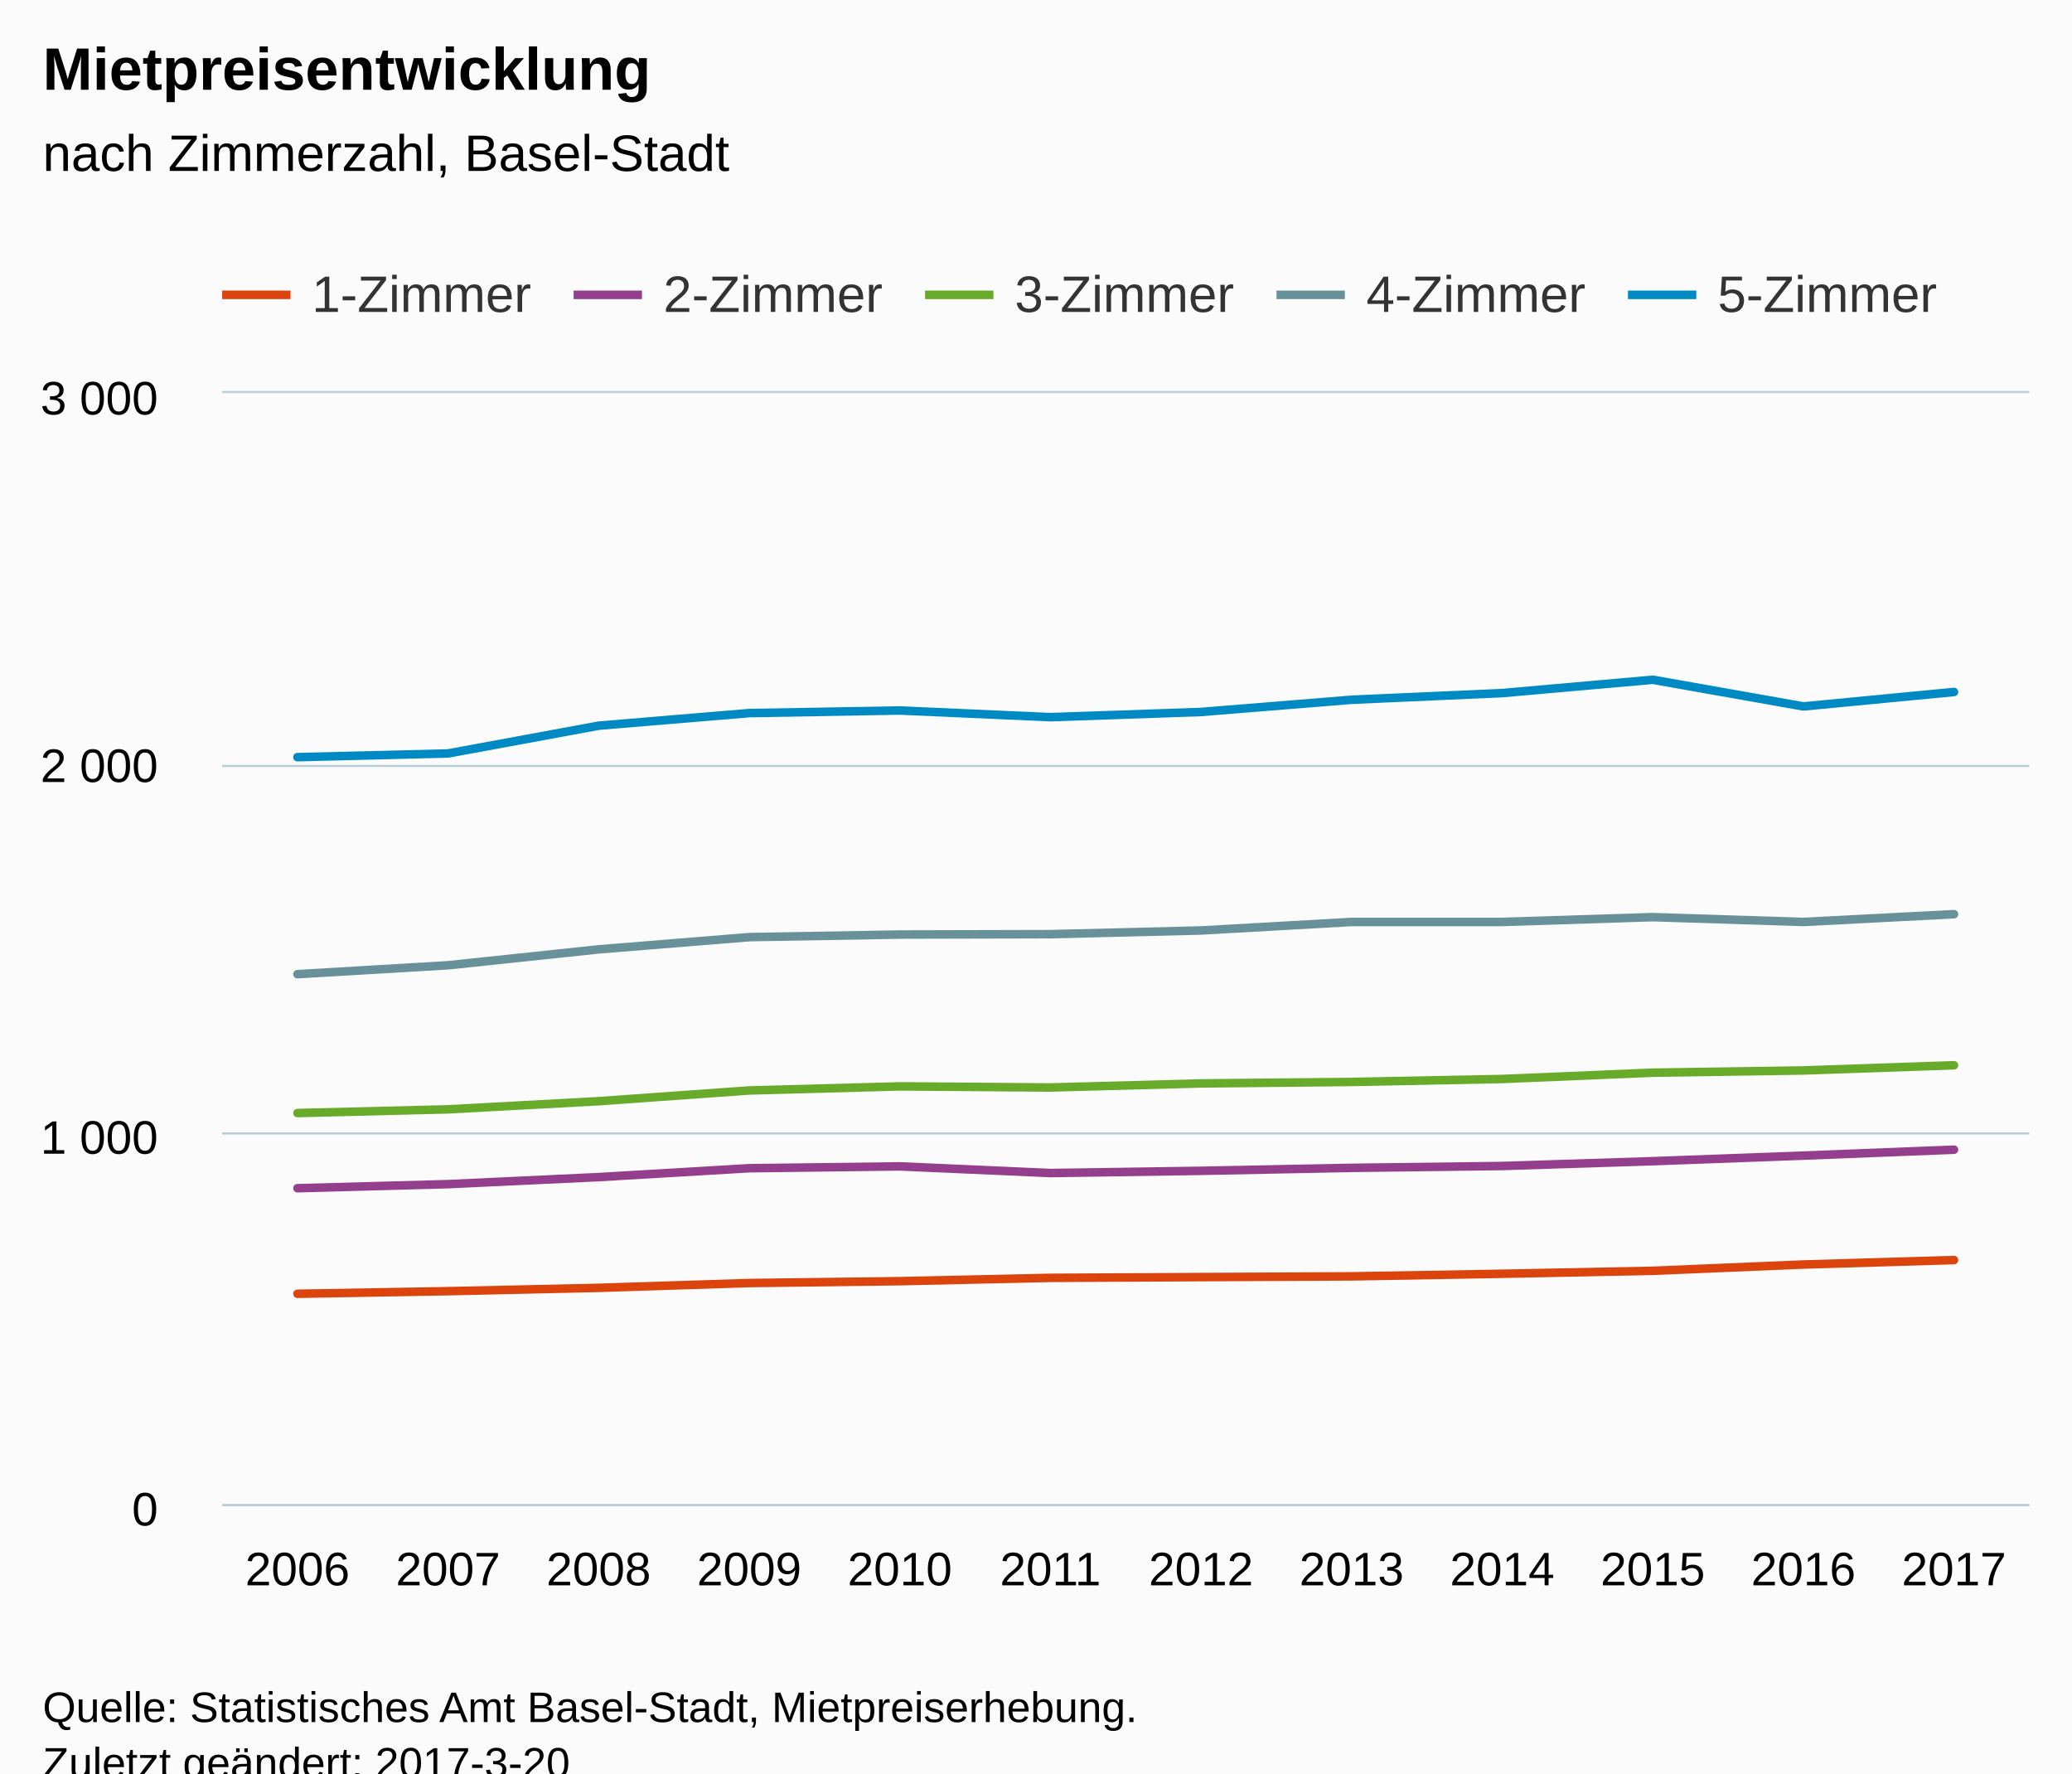
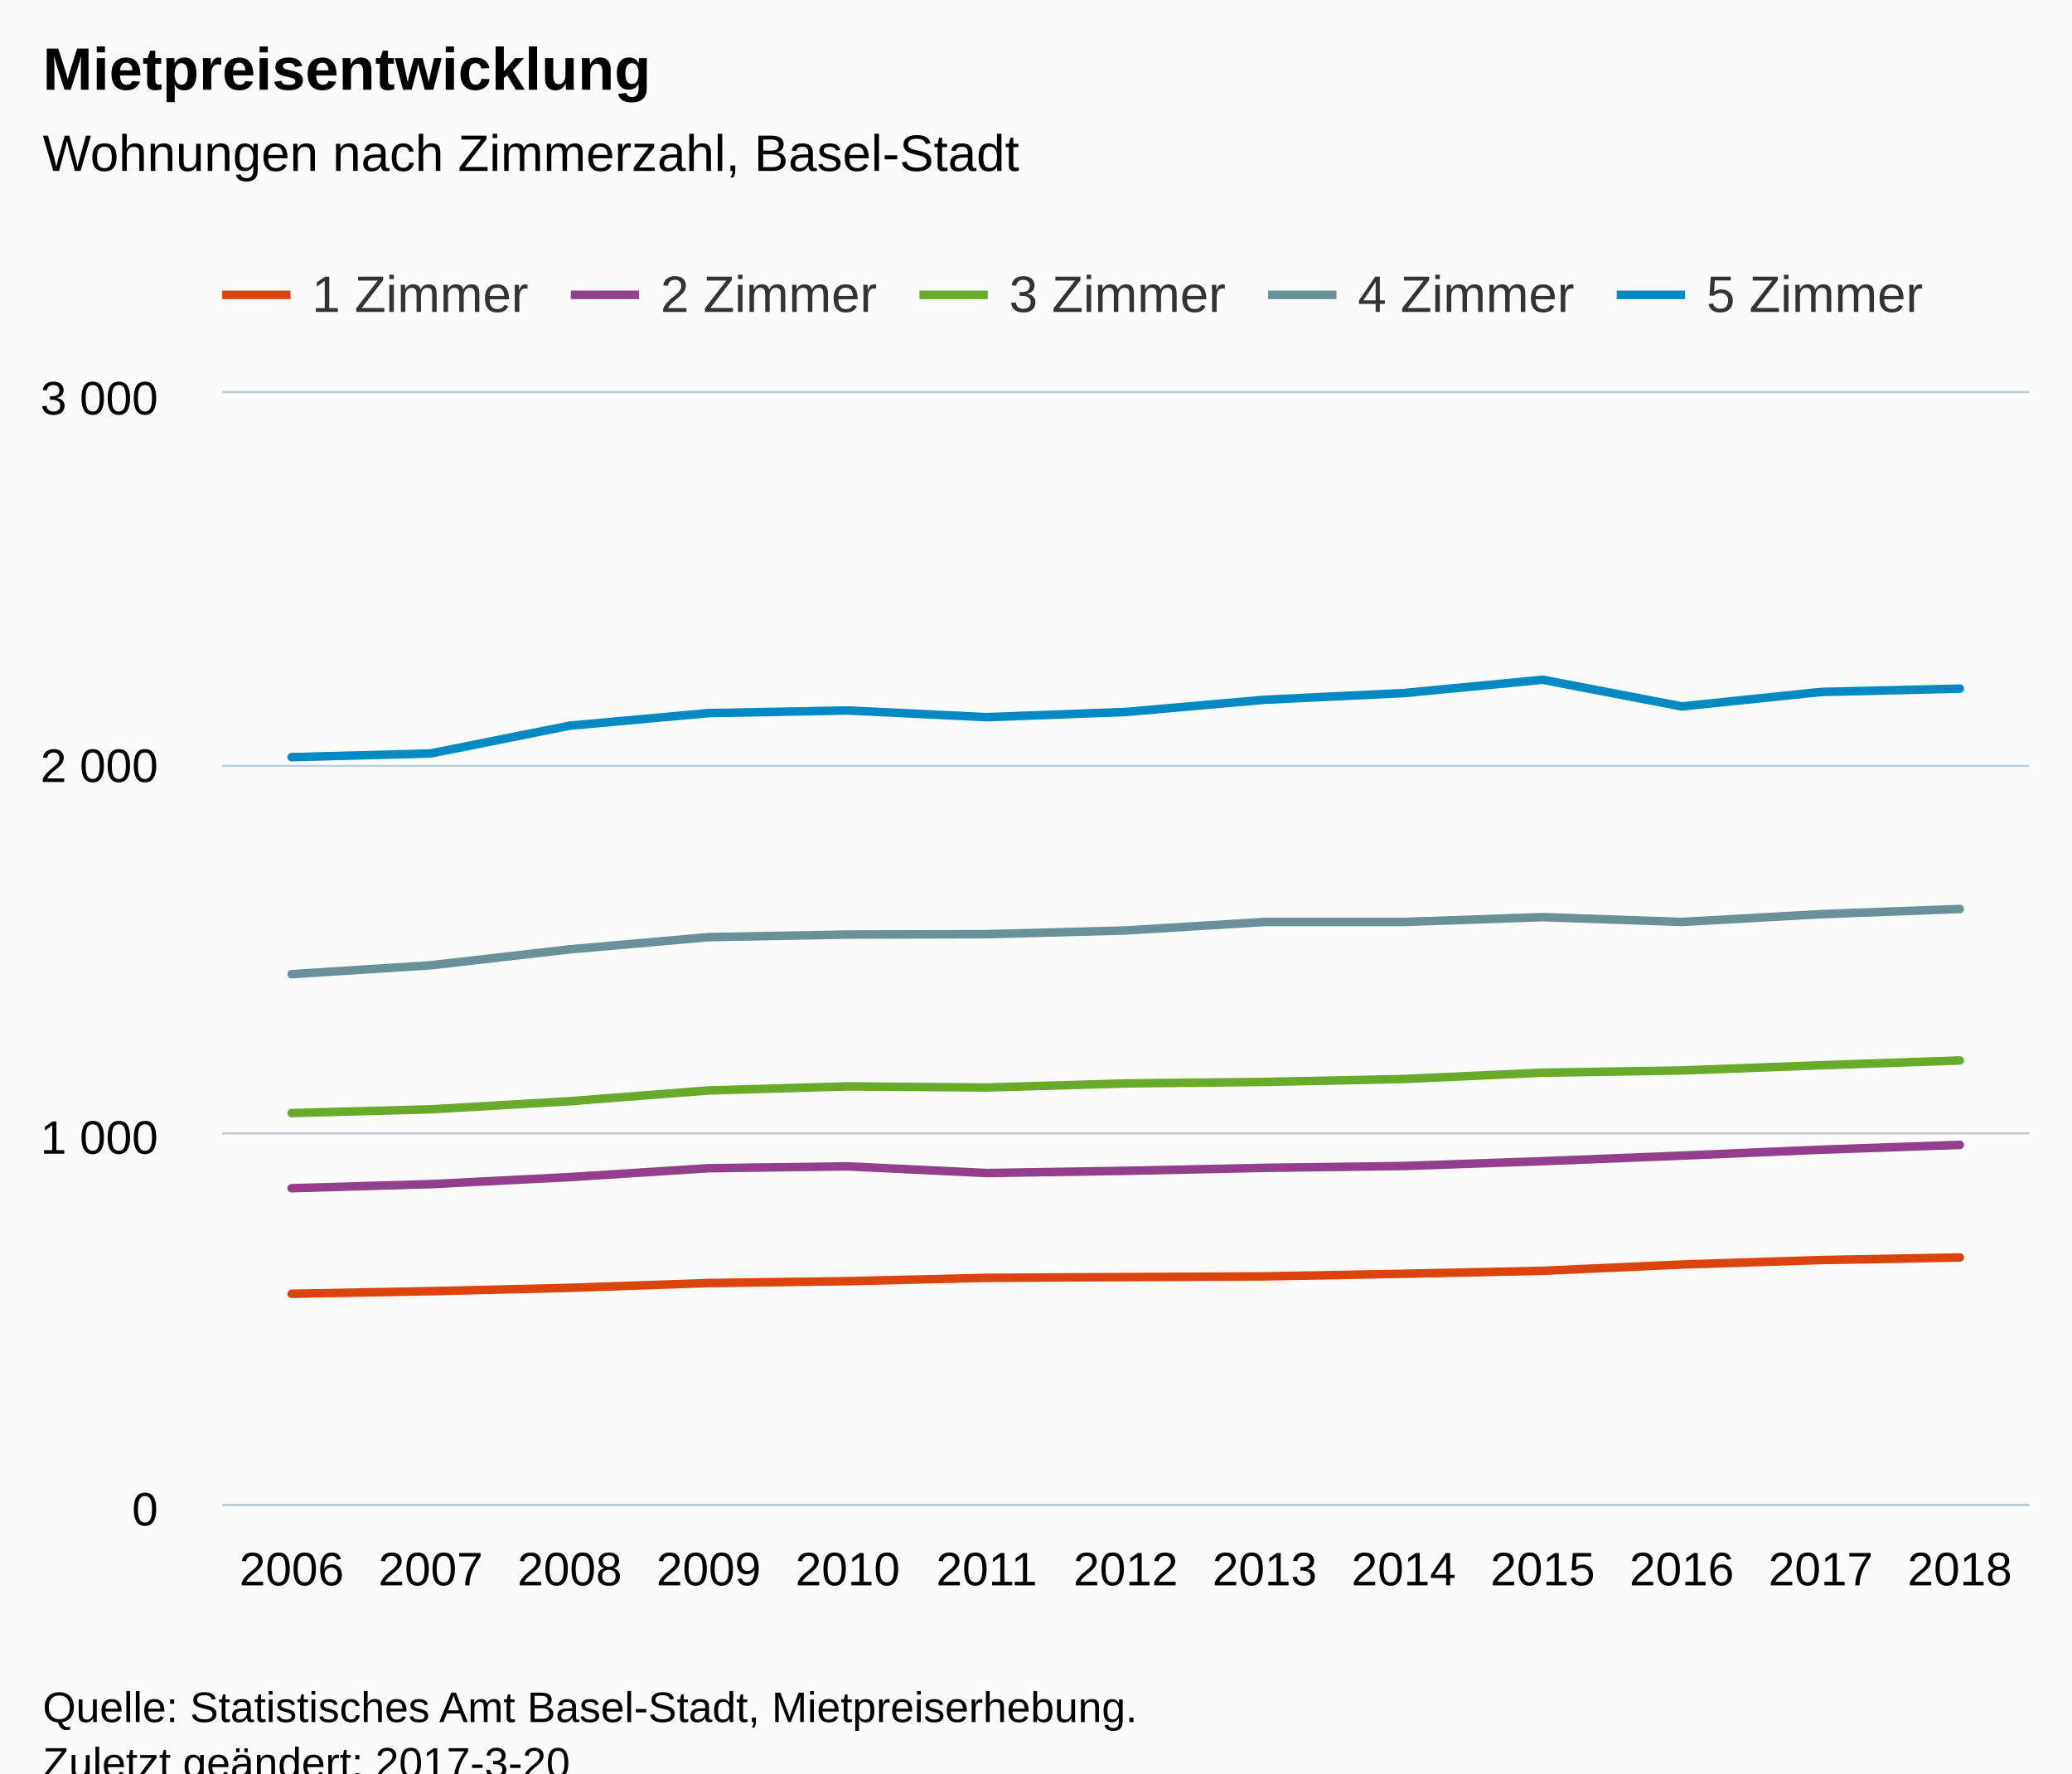
<svg xmlns="http://www.w3.org/2000/svg" version="1.1" class="highcharts-root" style="font-family:Arial;font-size:12px;" viewBox="0 0 485 415">
  <defs>
-     <clipPath id="highcharts-d50ww2k-6">
+     <clipPath id="highcharts-rjnwfzj-6">
      <rect x="0" y="0" width="423" height="260" fill="none" />
    </clipPath>
-     <clipPath id="highcharts-d50ww2k-7">
+     <clipPath id="highcharts-rjnwfzj-7">
      <rect x="0" y="0" width="423" height="260" fill="none" />
    </clipPath>
  </defs>
  <rect fill="#fbfbfb" class="highcharts-background" x="0" y="0" width="485" height="428" rx="0" ry="0" />
  <rect fill="none" class="highcharts-plot-background" x="52" y="92" width="423" height="260" />
  <g class="highcharts-pane-group" data-z-index="0" />
  <g class="highcharts-grid highcharts-xaxis-grid " data-z-index="1">
-     <path fill="none" data-z-index="1" class="highcharts-grid-line" d="M 86.5 92 L 86.5 352" opacity="1" />
-     <path fill="none" data-z-index="1" class="highcharts-grid-line" d="M 122.5 92 L 122.5 352" opacity="1" />
-     <path fill="none" data-z-index="1" class="highcharts-grid-line" d="M 157.5 92 L 157.5 352" opacity="1" />
-     <path fill="none" data-z-index="1" class="highcharts-grid-line" d="M 192.5 92 L 192.5 352" opacity="1" />
-     <path fill="none" data-z-index="1" class="highcharts-grid-line" d="M 227.5 92 L 227.5 352" opacity="1" />
-     <path fill="none" data-z-index="1" class="highcharts-grid-line" d="M 263.5 92 L 263.5 352" opacity="1" />
-     <path fill="none" data-z-index="1" class="highcharts-grid-line" d="M 298.5 92 L 298.5 352" opacity="1" />
-     <path fill="none" data-z-index="1" class="highcharts-grid-line" d="M 333.5 92 L 333.5 352" opacity="1" />
-     <path fill="none" data-z-index="1" class="highcharts-grid-line" d="M 368.5 92 L 368.5 352" opacity="1" />
-     <path fill="none" data-z-index="1" class="highcharts-grid-line" d="M 404.5 92 L 404.5 352" opacity="1" />
-     <path fill="none" data-z-index="1" class="highcharts-grid-line" d="M 439.5 92 L 439.5 352" opacity="1" />
+     <path fill="none" data-z-index="1" class="highcharts-grid-line" d="M 84.5 92 L 84.5 352" opacity="1" />
+     <path fill="none" data-z-index="1" class="highcharts-grid-line" d="M 116.5 92 L 116.5 352" opacity="1" />
+     <path fill="none" data-z-index="1" class="highcharts-grid-line" d="M 149.5 92 L 149.5 352" opacity="1" />
+     <path fill="none" data-z-index="1" class="highcharts-grid-line" d="M 181.5 92 L 181.5 352" opacity="1" />
+     <path fill="none" data-z-index="1" class="highcharts-grid-line" d="M 214.5 92 L 214.5 352" opacity="1" />
+     <path fill="none" data-z-index="1" class="highcharts-grid-line" d="M 246.5 92 L 246.5 352" opacity="1" />
+     <path fill="none" data-z-index="1" class="highcharts-grid-line" d="M 279.5 92 L 279.5 352" opacity="1" />
+     <path fill="none" data-z-index="1" class="highcharts-grid-line" d="M 311.5 92 L 311.5 352" opacity="1" />
+     <path fill="none" data-z-index="1" class="highcharts-grid-line" d="M 344.5 92 L 344.5 352" opacity="1" />
+     <path fill="none" data-z-index="1" class="highcharts-grid-line" d="M 376.5 92 L 376.5 352" opacity="1" />
+     <path fill="none" data-z-index="1" class="highcharts-grid-line" d="M 409.5 92 L 409.5 352" opacity="1" />
+     <path fill="none" data-z-index="1" class="highcharts-grid-line" d="M 441.5 92 L 441.5 352" opacity="1" />
    <path fill="none" data-z-index="1" class="highcharts-grid-line" d="M 474.5 92 L 474.5 352" opacity="1" />
    <path fill="none" data-z-index="1" class="highcharts-grid-line" d="M 51.5 92 L 51.5 352" opacity="1" />
  </g>
  <g class="highcharts-grid highcharts-yaxis-grid " data-z-index="1">
    <path fill="none" stroke="#B9CFD7" stroke-width="0.5" data-z-index="1" class="highcharts-grid-line" d="M 52 352.25 L 475 352.25" opacity="1" />
    <path fill="none" stroke="#B9CFD7" stroke-width="0.5" data-z-index="1" class="highcharts-grid-line" d="M 52 265.25 L 475 265.25" opacity="1" />
    <path fill="none" stroke="#B9CFD7" stroke-width="0.5" data-z-index="1" class="highcharts-grid-line" d="M 52 179.25 L 475 179.25" opacity="1" />
    <path fill="none" stroke="#B9CFD7" stroke-width="0.5" data-z-index="1" class="highcharts-grid-line" d="M 52 91.75 L 475 91.75" opacity="1" />
  </g>
  <rect fill="none" class="highcharts-plot-border" data-z-index="1" x="52" y="92" width="423" height="260" />
  <g class="highcharts-axis highcharts-xaxis " data-z-index="2">
    <path fill="none" class="highcharts-axis-line" stroke="#B9CFD7" stroke-width="0.5" data-z-index="7" d="M 52 352.25 L 475 352.25" />
  </g>
  <g class="highcharts-axis highcharts-yaxis " data-z-index="2">
    <path fill="none" class="highcharts-axis-line" data-z-index="7" d="M 52 92 L 52 352" />
  </g>
  <g class="highcharts-series-group" data-z-index="3">
-     <g data-z-index="0.1" class="highcharts-series highcharts-series-0 highcharts-line-series " transform="translate(52,92) scale(1 1)" clip-path="url(#highcharts-d50ww2k-7)">
-       <path fill="none" d="M 17.625 210.773 L 52.875 210.167 L 88.125 209.387 L 123.375 208.26 L 158.625 207.827 L 193.875 207.047 L 229.125 206.873 L 264.375 206.7 L 299.625 206.093 L 334.875 205.4 L 370.125 203.927 L 405.375 202.887" class="highcharts-graph" data-z-index="1" stroke="#DC440E" stroke-width="2" stroke-linejoin="round" stroke-linecap="round" />
+     <g data-z-index="0.1" class="highcharts-series highcharts-series-0 highcharts-line-series " transform="translate(52,92) scale(1 1)" clip-path="url(#highcharts-rjnwfzj-7)">
+       <path fill="none" d="M 16.269 210.773 L 48.808 210.167 L 81.346 209.387 L 113.885 208.26 L 146.423 207.827 L 178.962 207.047 L 211.5 206.873 L 244.038 206.7 L 276.577 206.093 L 309.115 205.4 L 341.654 203.927 L 374.192 202.887 L 406.731 202.28" class="highcharts-graph" data-z-index="1" stroke="#DC440E" stroke-width="2" stroke-linejoin="round" stroke-linecap="round" />
    </g>
    <g data-z-index="0.1" class="highcharts-markers highcharts-series-0 highcharts-line-series " transform="translate(52,92) scale(1 1)" clip-path="none" />
-     <g data-z-index="0.1" class="highcharts-series highcharts-series-1 highcharts-line-series " transform="translate(52,92) scale(1 1)" clip-path="url(#highcharts-d50ww2k-7)">
-       <path fill="none" d="M 17.625 186.073 L 52.875 185.12 L 88.125 183.473 L 123.375 181.393 L 158.625 180.96 L 193.875 182.52 L 229.125 182 L 264.375 181.307 L 299.625 180.873 L 334.875 179.747 L 370.125 178.447 L 405.375 177.06" class="highcharts-graph" data-z-index="1" stroke="#933F8D" stroke-width="2" stroke-linejoin="round" stroke-linecap="round" />
+     <g data-z-index="0.1" class="highcharts-series highcharts-series-1 highcharts-line-series " transform="translate(52,92) scale(1 1)" clip-path="url(#highcharts-rjnwfzj-7)">
+       <path fill="none" d="M 16.269 186.073 L 48.808 185.12 L 81.346 183.473 L 113.885 181.393 L 146.423 180.96 L 178.962 182.52 L 211.5 182 L 244.038 181.307 L 276.577 180.873 L 309.115 179.747 L 341.654 178.447 L 374.192 177.06 L 406.731 175.933" class="highcharts-graph" data-z-index="1" stroke="#933F8D" stroke-width="2" stroke-linejoin="round" stroke-linecap="round" />
    </g>
    <g data-z-index="0.1" class="highcharts-markers highcharts-series-1 highcharts-line-series " transform="translate(52,92) scale(1 1)" clip-path="none" />
-     <g data-z-index="0.1" class="highcharts-series highcharts-series-2 highcharts-line-series " transform="translate(52,92) scale(1 1)" clip-path="url(#highcharts-d50ww2k-7)">
-       <path fill="none" d="M 17.625 168.48 L 52.875 167.613 L 88.125 165.707 L 123.375 163.193 L 158.625 162.24 L 193.875 162.5 L 229.125 161.547 L 264.375 161.2 L 299.625 160.507 L 334.875 159.033 L 370.125 158.513 L 405.375 157.3" class="highcharts-graph" data-z-index="1" stroke="#68AB2B" stroke-width="2" stroke-linejoin="round" stroke-linecap="round" />
+     <g data-z-index="0.1" class="highcharts-series highcharts-series-2 highcharts-line-series " transform="translate(52,92) scale(1 1)" clip-path="url(#highcharts-rjnwfzj-7)">
+       <path fill="none" d="M 16.269 168.48 L 48.808 167.613 L 81.346 165.707 L 113.885 163.193 L 146.423 162.24 L 178.962 162.5 L 211.5 161.547 L 244.038 161.2 L 276.577 160.507 L 309.115 159.033 L 341.654 158.513 L 374.192 157.3 L 406.731 156.173" class="highcharts-graph" data-z-index="1" stroke="#68AB2B" stroke-width="2" stroke-linejoin="round" stroke-linecap="round" />
    </g>
    <g data-z-index="0.1" class="highcharts-markers highcharts-series-2 highcharts-line-series " transform="translate(52,92) scale(1 1)" clip-path="none" />
-     <g data-z-index="0.1" class="highcharts-series highcharts-series-3 highcharts-line-series " transform="translate(52,92) scale(1 1)" clip-path="url(#highcharts-d50ww2k-7)">
-       <path fill="none" d="M 17.625 135.98 L 52.875 133.9 L 88.125 130.173 L 123.375 127.313 L 158.625 126.707 L 193.875 126.62 L 229.125 125.753 L 264.375 123.76 L 299.625 123.76 L 334.875 122.633 L 370.125 123.76 L 405.375 121.94" class="highcharts-graph" data-z-index="1" stroke="#689199" stroke-width="2" stroke-linejoin="round" stroke-linecap="round" />
+     <g data-z-index="0.1" class="highcharts-series highcharts-series-3 highcharts-line-series " transform="translate(52,92) scale(1 1)" clip-path="url(#highcharts-rjnwfzj-7)">
+       <path fill="none" d="M 16.269 135.98 L 48.808 133.9 L 81.346 130.173 L 113.885 127.313 L 146.423 126.707 L 178.962 126.62 L 211.5 125.753 L 244.038 123.76 L 276.577 123.76 L 309.115 122.633 L 341.654 123.76 L 374.192 121.94 L 406.731 120.727" class="highcharts-graph" data-z-index="1" stroke="#689199" stroke-width="2" stroke-linejoin="round" stroke-linecap="round" />
    </g>
    <g data-z-index="0.1" class="highcharts-markers highcharts-series-3 highcharts-line-series " transform="translate(52,92) scale(1 1)" clip-path="none" />
-     <g data-z-index="0.1" class="highcharts-series highcharts-series-4 highcharts-line-series " transform="translate(52,92) scale(1 1)" clip-path="url(#highcharts-d50ww2k-7)">
-       <path fill="none" d="M 17.625 85.193 L 52.875 84.327 L 88.125 77.827 L 123.375 74.88 L 158.625 74.273 L 193.875 75.833 L 229.125 74.62 L 264.375 71.76 L 299.625 70.2 L 334.875 67.08 L 370.125 73.32 L 405.375 69.94" class="highcharts-graph" data-z-index="1" stroke="#008AC3" stroke-width="2" stroke-linejoin="round" stroke-linecap="round" />
+     <g data-z-index="0.1" class="highcharts-series highcharts-series-4 highcharts-line-series " transform="translate(52,92) scale(1 1)" clip-path="url(#highcharts-rjnwfzj-7)">
+       <path fill="none" d="M 16.269 85.193 L 48.808 84.327 L 81.346 77.827 L 113.885 74.88 L 146.423 74.273 L 178.962 75.833 L 211.5 74.62 L 244.038 71.76 L 276.577 70.2 L 309.115 67.08 L 341.654 73.32 L 374.192 69.94 L 406.731 69.16" class="highcharts-graph" data-z-index="1" stroke="#008AC3" stroke-width="2" stroke-linejoin="round" stroke-linecap="round" />
    </g>
    <g data-z-index="0.1" class="highcharts-markers highcharts-series-4 highcharts-line-series " transform="translate(52,92) scale(1 1)" clip-path="none" />
  </g>
  <text x="10" text-anchor="start" class="highcharts-title" data-z-index="4" style="color:#000000;font-size:14px;font-weight:bold;fill:#000000;" y="21">
    <tspan>Mietpreisentwicklung</tspan>
  </text>
  <text x="10" text-anchor="start" class="highcharts-subtitle" data-z-index="4" style="color:#000000;font-size:12px;font-weight:normal;font-family:Arial;fill:#000000;" y="40">
-     <tspan>nach Zimmerzahl, Basel-Stadt</tspan>
+     <tspan>Wohnungen nach Zimmerzahl, Basel-Stadt</tspan>
  </text>
  <g class="highcharts-legend" data-z-index="7" transform="translate(44,55)">
    <rect fill="none" class="highcharts-legend-box" rx="0" ry="0" x="0" y="0" width="508" height="25" visibility="visible" />
    <g data-z-index="1">
      <g>
        <g class="highcharts-legend-item highcharts-line-series highcharts-color-undefined highcharts-series-0" data-z-index="1" transform="translate(8,3)">
          <path fill="none" d="M 0 11 L 16 11" class="highcharts-graph" stroke="#DC440E" stroke-width="2" />
          <text x="21" style="color:#333333;font-size:12px;font-weight:normal;cursor:pointer;fill:#333333;" text-anchor="start" data-z-index="2" y="15">
-             <tspan>1-Zimmer</tspan>
+             <tspan>1 Zimmer</tspan>
          </text>
        </g>
-         <g class="highcharts-legend-item highcharts-line-series highcharts-color-undefined highcharts-series-1" data-z-index="1" transform="translate(90.26562,3)">
+         <g class="highcharts-legend-item highcharts-line-series highcharts-color-undefined highcharts-series-1" data-z-index="1" transform="translate(89.60938,3)">
          <path fill="none" d="M 0 11 L 16 11" class="highcharts-graph" stroke="#933F8D" stroke-width="2" />
          <text x="21" y="15" style="color:#333333;font-size:12px;font-weight:normal;cursor:pointer;fill:#333333;" text-anchor="start" data-z-index="2">
-             <tspan>2-Zimmer</tspan>
+             <tspan>2 Zimmer</tspan>
          </text>
        </g>
-         <g class="highcharts-legend-item highcharts-line-series highcharts-color-undefined highcharts-series-2" data-z-index="1" transform="translate(172.5312,3)">
+         <g class="highcharts-legend-item highcharts-line-series highcharts-color-undefined highcharts-series-2" data-z-index="1" transform="translate(171.2188,3)">
          <path fill="none" d="M 0 11 L 16 11" class="highcharts-graph" stroke="#68AB2B" stroke-width="2" />
          <text x="21" y="15" style="color:#333333;font-size:12px;font-weight:normal;cursor:pointer;fill:#333333;" text-anchor="start" data-z-index="2">
-             <tspan>3-Zimmer</tspan>
+             <tspan>3 Zimmer</tspan>
          </text>
        </g>
-         <g class="highcharts-legend-item highcharts-line-series highcharts-color-undefined highcharts-series-3" data-z-index="1" transform="translate(254.7969,3)">
+         <g class="highcharts-legend-item highcharts-line-series highcharts-color-undefined highcharts-series-3" data-z-index="1" transform="translate(252.8281,3)">
          <path fill="none" d="M 0 11 L 16 11" class="highcharts-graph" stroke="#689199" stroke-width="2" />
          <text x="21" y="15" style="color:#333333;font-size:12px;font-weight:normal;cursor:pointer;fill:#333333;" text-anchor="start" data-z-index="2">
-             <tspan>4-Zimmer</tspan>
+             <tspan>4 Zimmer</tspan>
          </text>
        </g>
-         <g class="highcharts-legend-item highcharts-line-series highcharts-color-undefined highcharts-series-4" data-z-index="1" transform="translate(337.0625,3)">
+         <g class="highcharts-legend-item highcharts-line-series highcharts-color-undefined highcharts-series-4" data-z-index="1" transform="translate(334.4375,3)">
          <path fill="none" d="M 0 11 L 16 11" class="highcharts-graph" stroke="#008AC3" stroke-width="2" />
          <text x="21" y="15" style="color:#333333;font-size:12px;font-weight:normal;cursor:pointer;fill:#333333;" text-anchor="start" data-z-index="2">
-             <tspan>5-Zimmer</tspan>
+             <tspan>5 Zimmer</tspan>
          </text>
        </g>
      </g>
    </g>
  </g>
  <g class="highcharts-axis-labels highcharts-xaxis-labels " data-z-index="7">
-     <text x="69.625" style="color:#000000;cursor:default;font-size:11px;fill:#000000;" text-anchor="middle" transform="translate(0,0)" y="371" opacity="1">2006</text>
-     <text x="104.875" style="color:#000000;cursor:default;font-size:11px;fill:#000000;" text-anchor="middle" transform="translate(0,0)" y="371" opacity="1">2007</text>
-     <text x="140.125" style="color:#000000;cursor:default;font-size:11px;fill:#000000;" text-anchor="middle" transform="translate(0,0)" y="371" opacity="1">2008</text>
-     <text x="175.375" style="color:#000000;cursor:default;font-size:11px;fill:#000000;" text-anchor="middle" transform="translate(0,0)" y="371" opacity="1">2009</text>
-     <text x="210.625" style="color:#000000;cursor:default;font-size:11px;fill:#000000;" text-anchor="middle" transform="translate(0,0)" y="371" opacity="1">2010</text>
-     <text x="245.875" style="color:#000000;cursor:default;font-size:11px;fill:#000000;" text-anchor="middle" transform="translate(0,0)" y="371" opacity="1">2011</text>
-     <text x="281.125" style="color:#000000;cursor:default;font-size:11px;fill:#000000;" text-anchor="middle" transform="translate(0,0)" y="371" opacity="1">2012</text>
-     <text x="316.375" style="color:#000000;cursor:default;font-size:11px;fill:#000000;" text-anchor="middle" transform="translate(0,0)" y="371" opacity="1">2013</text>
-     <text x="351.625" style="color:#000000;cursor:default;font-size:11px;fill:#000000;" text-anchor="middle" transform="translate(0,0)" y="371" opacity="1">2014</text>
-     <text x="386.875" style="color:#000000;cursor:default;font-size:11px;fill:#000000;" text-anchor="middle" transform="translate(0,0)" y="371" opacity="1">2015</text>
-     <text x="422.125" style="color:#000000;cursor:default;font-size:11px;fill:#000000;" text-anchor="middle" transform="translate(0,0)" y="371" opacity="1">2016</text>
-     <text x="457.375" style="color:#000000;cursor:default;font-size:11px;fill:#000000;" text-anchor="middle" transform="translate(0,0)" y="371" opacity="1">2017</text>
+     <text x="68.269" style="color:#000000;cursor:default;font-size:11px;fill:#000000;" text-anchor="middle" transform="translate(0,0)" y="371" opacity="1">2006</text>
+     <text x="100.808" style="color:#000000;cursor:default;font-size:11px;fill:#000000;" text-anchor="middle" transform="translate(0,0)" y="371" opacity="1">2007</text>
+     <text x="133.346" style="color:#000000;cursor:default;font-size:11px;fill:#000000;" text-anchor="middle" transform="translate(0,0)" y="371" opacity="1">2008</text>
+     <text x="165.885" style="color:#000000;cursor:default;font-size:11px;fill:#000000;" text-anchor="middle" transform="translate(0,0)" y="371" opacity="1">2009</text>
+     <text x="198.423" style="color:#000000;cursor:default;font-size:11px;fill:#000000;" text-anchor="middle" transform="translate(0,0)" y="371" opacity="1">2010</text>
+     <text x="230.962" style="color:#000000;cursor:default;font-size:11px;fill:#000000;" text-anchor="middle" transform="translate(0,0)" y="371" opacity="1">2011</text>
+     <text x="263.5" style="color:#000000;cursor:default;font-size:11px;fill:#000000;" text-anchor="middle" transform="translate(0,0)" y="371" opacity="1">2012</text>
+     <text x="296.038" style="color:#000000;cursor:default;font-size:11px;fill:#000000;" text-anchor="middle" transform="translate(0,0)" y="371" opacity="1">2013</text>
+     <text x="328.577" style="color:#000000;cursor:default;font-size:11px;fill:#000000;" text-anchor="middle" transform="translate(0,0)" y="371" opacity="1">2014</text>
+     <text x="361.115" style="color:#000000;cursor:default;font-size:11px;fill:#000000;" text-anchor="middle" transform="translate(0,0)" y="371" opacity="1">2015</text>
+     <text x="393.654" style="color:#000000;cursor:default;font-size:11px;fill:#000000;" text-anchor="middle" transform="translate(0,0)" y="371" opacity="1">2016</text>
+     <text x="426.192" style="color:#000000;cursor:default;font-size:11px;fill:#000000;" text-anchor="middle" transform="translate(0,0)" y="371" opacity="1">2017</text>
+     <text x="458.731" style="color:#000000;cursor:default;font-size:11px;fill:#000000;" text-anchor="middle" transform="translate(0,0)" y="371" opacity="1">2018</text>
  </g>
  <g class="highcharts-axis-labels highcharts-yaxis-labels " data-z-index="7">
    <text x="37" style="color:#000000;cursor:default;font-size:11px;fill:#000000;" text-anchor="end" transform="translate(0,0)" y="357" opacity="1">0</text>
    <text x="37" style="color:#000000;cursor:default;font-size:11px;fill:#000000;" text-anchor="end" transform="translate(0,0)" y="270" opacity="1">
      <tspan>1 000</tspan>
    </text>
    <text x="37" style="color:#000000;cursor:default;font-size:11px;fill:#000000;" text-anchor="end" transform="translate(0,0)" y="183" opacity="1">
      <tspan>2 000</tspan>
    </text>
    <text x="37" style="color:#000000;cursor:default;font-size:11px;fill:#000000;" text-anchor="end" transform="translate(0,0)" y="97" opacity="1">
      <tspan>3 000</tspan>
    </text>
  </g>
  <text x="10" class="highcharts-credits" text-anchor="start" data-z-index="8" style="cursor:default;color:#000000;font-size:10px;fill:#000000;" y="403">
    <tspan>Quelle: Statistisches Amt Basel-Stadt, Mietpreiserhebung.</tspan>
    <tspan x="10" dy="13">Zuletzt geändert: 2017-3-20</tspan>
  </text>
</svg>
